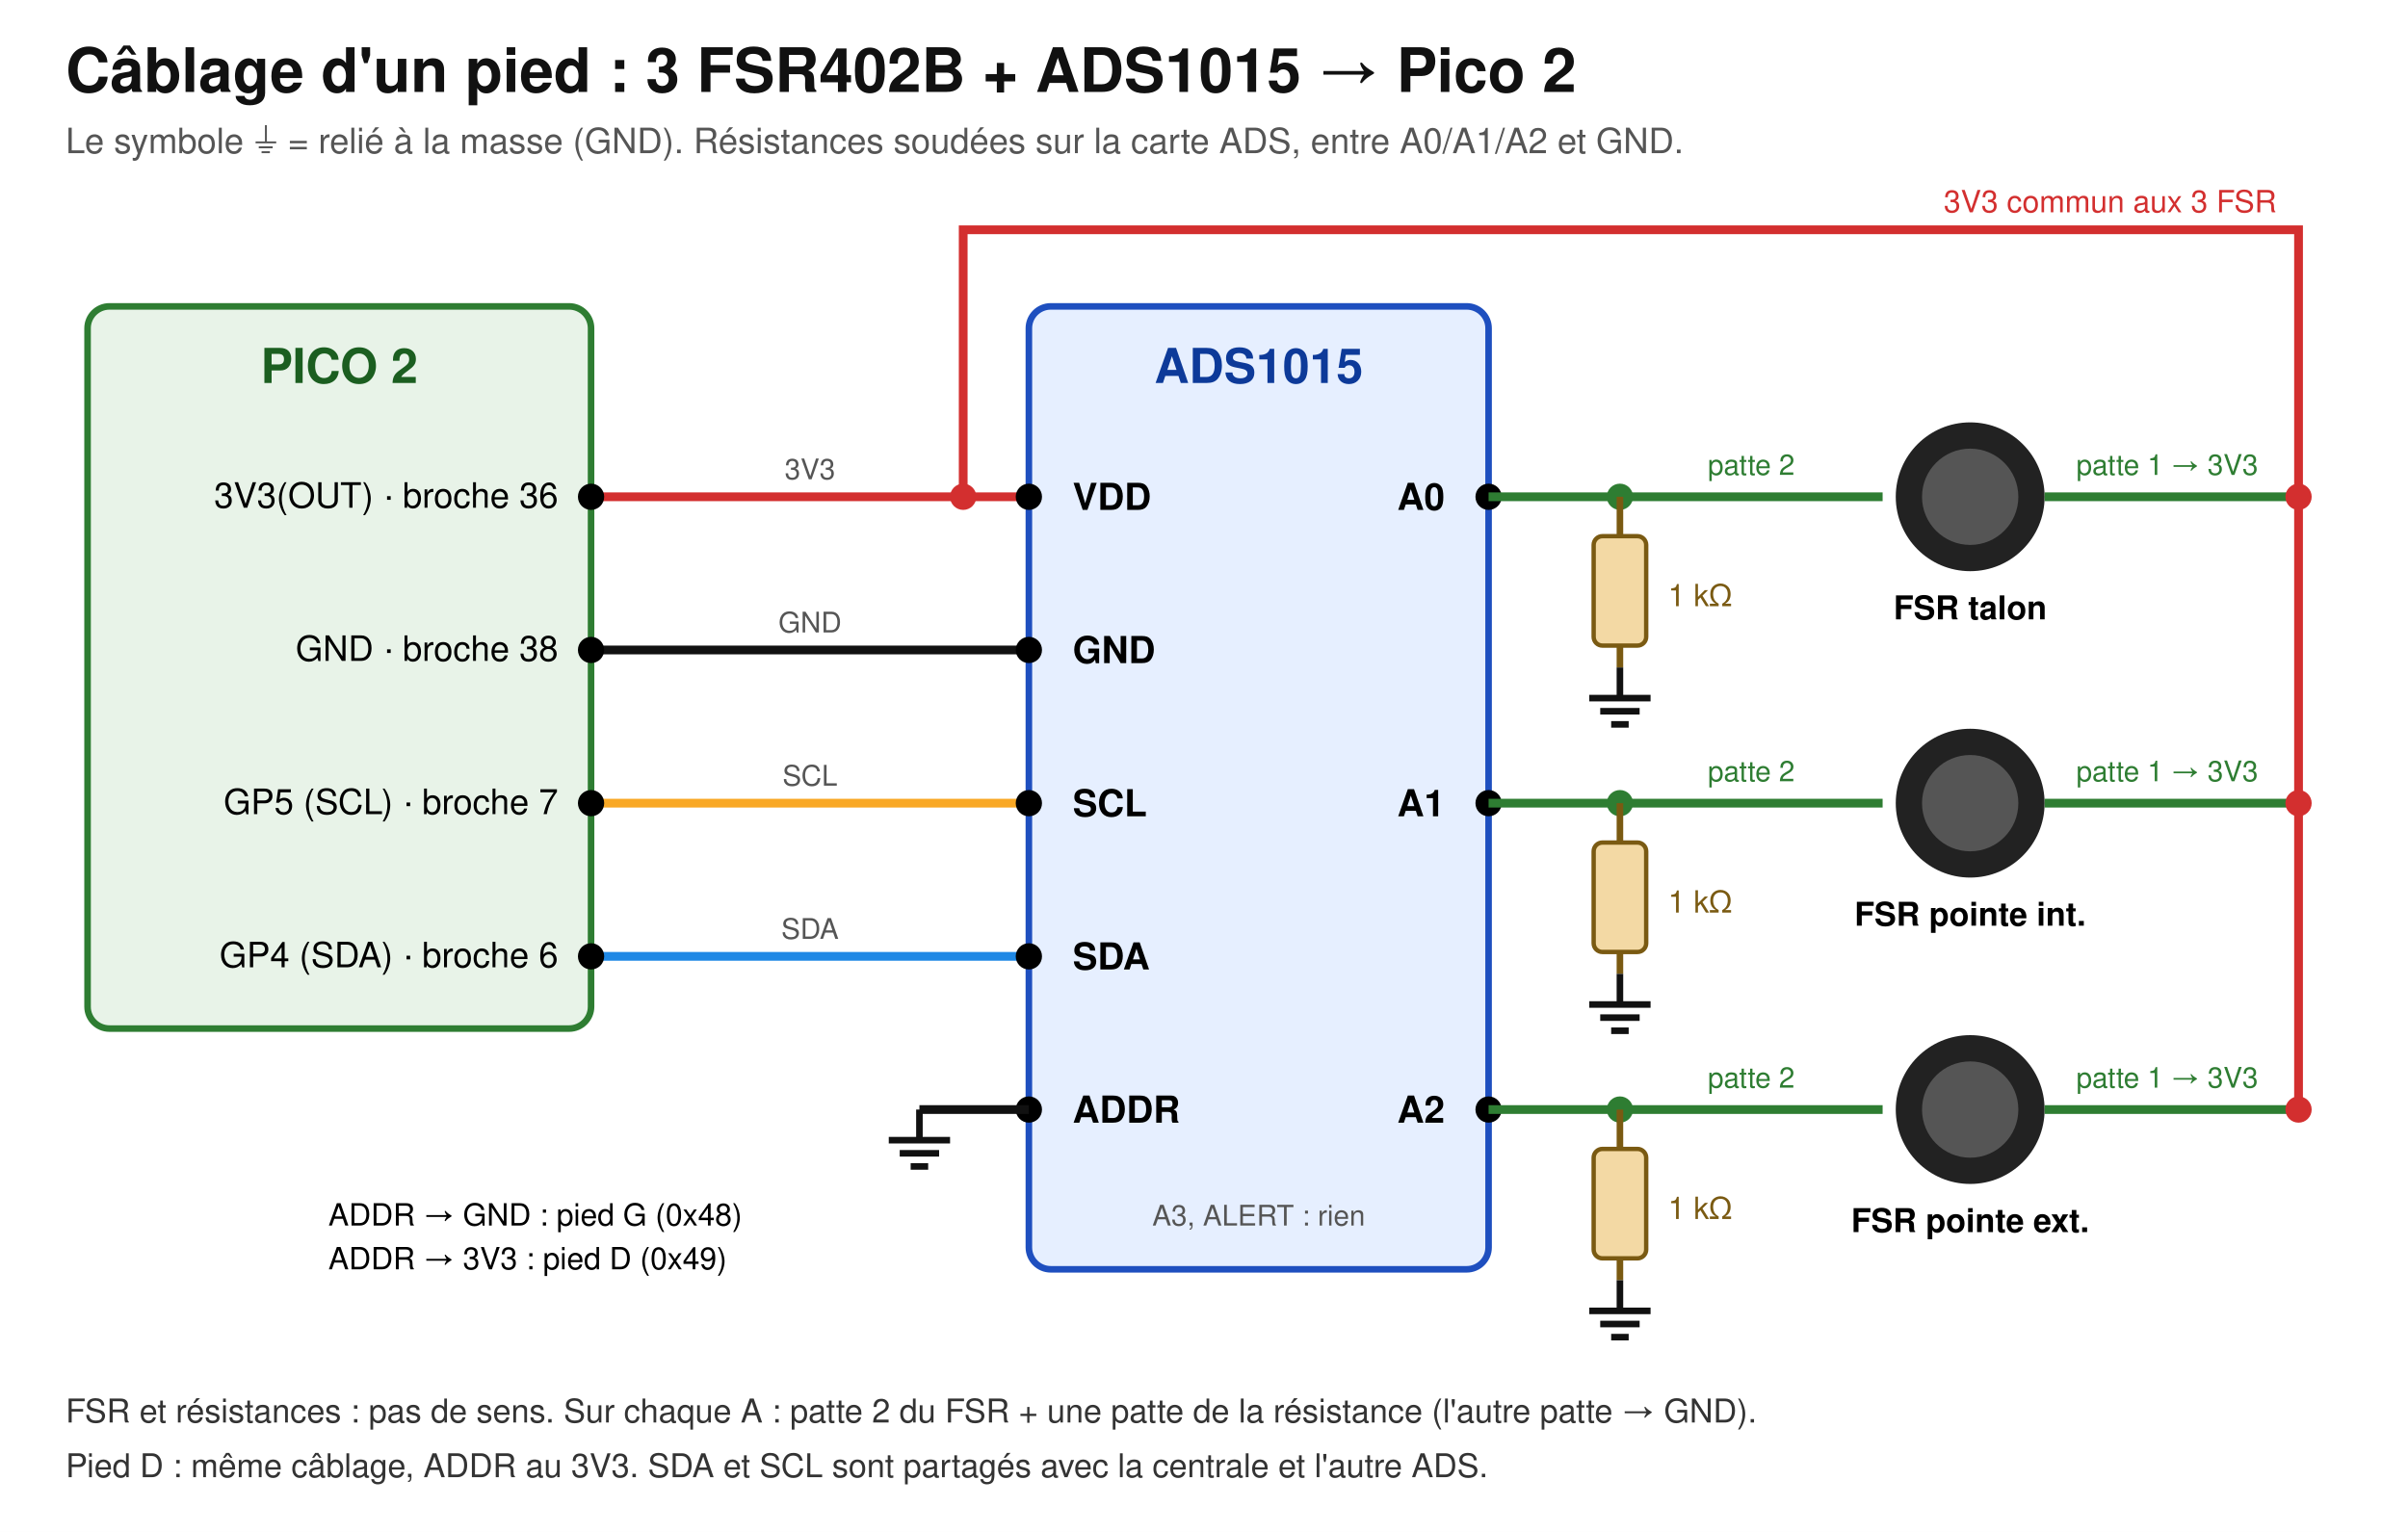
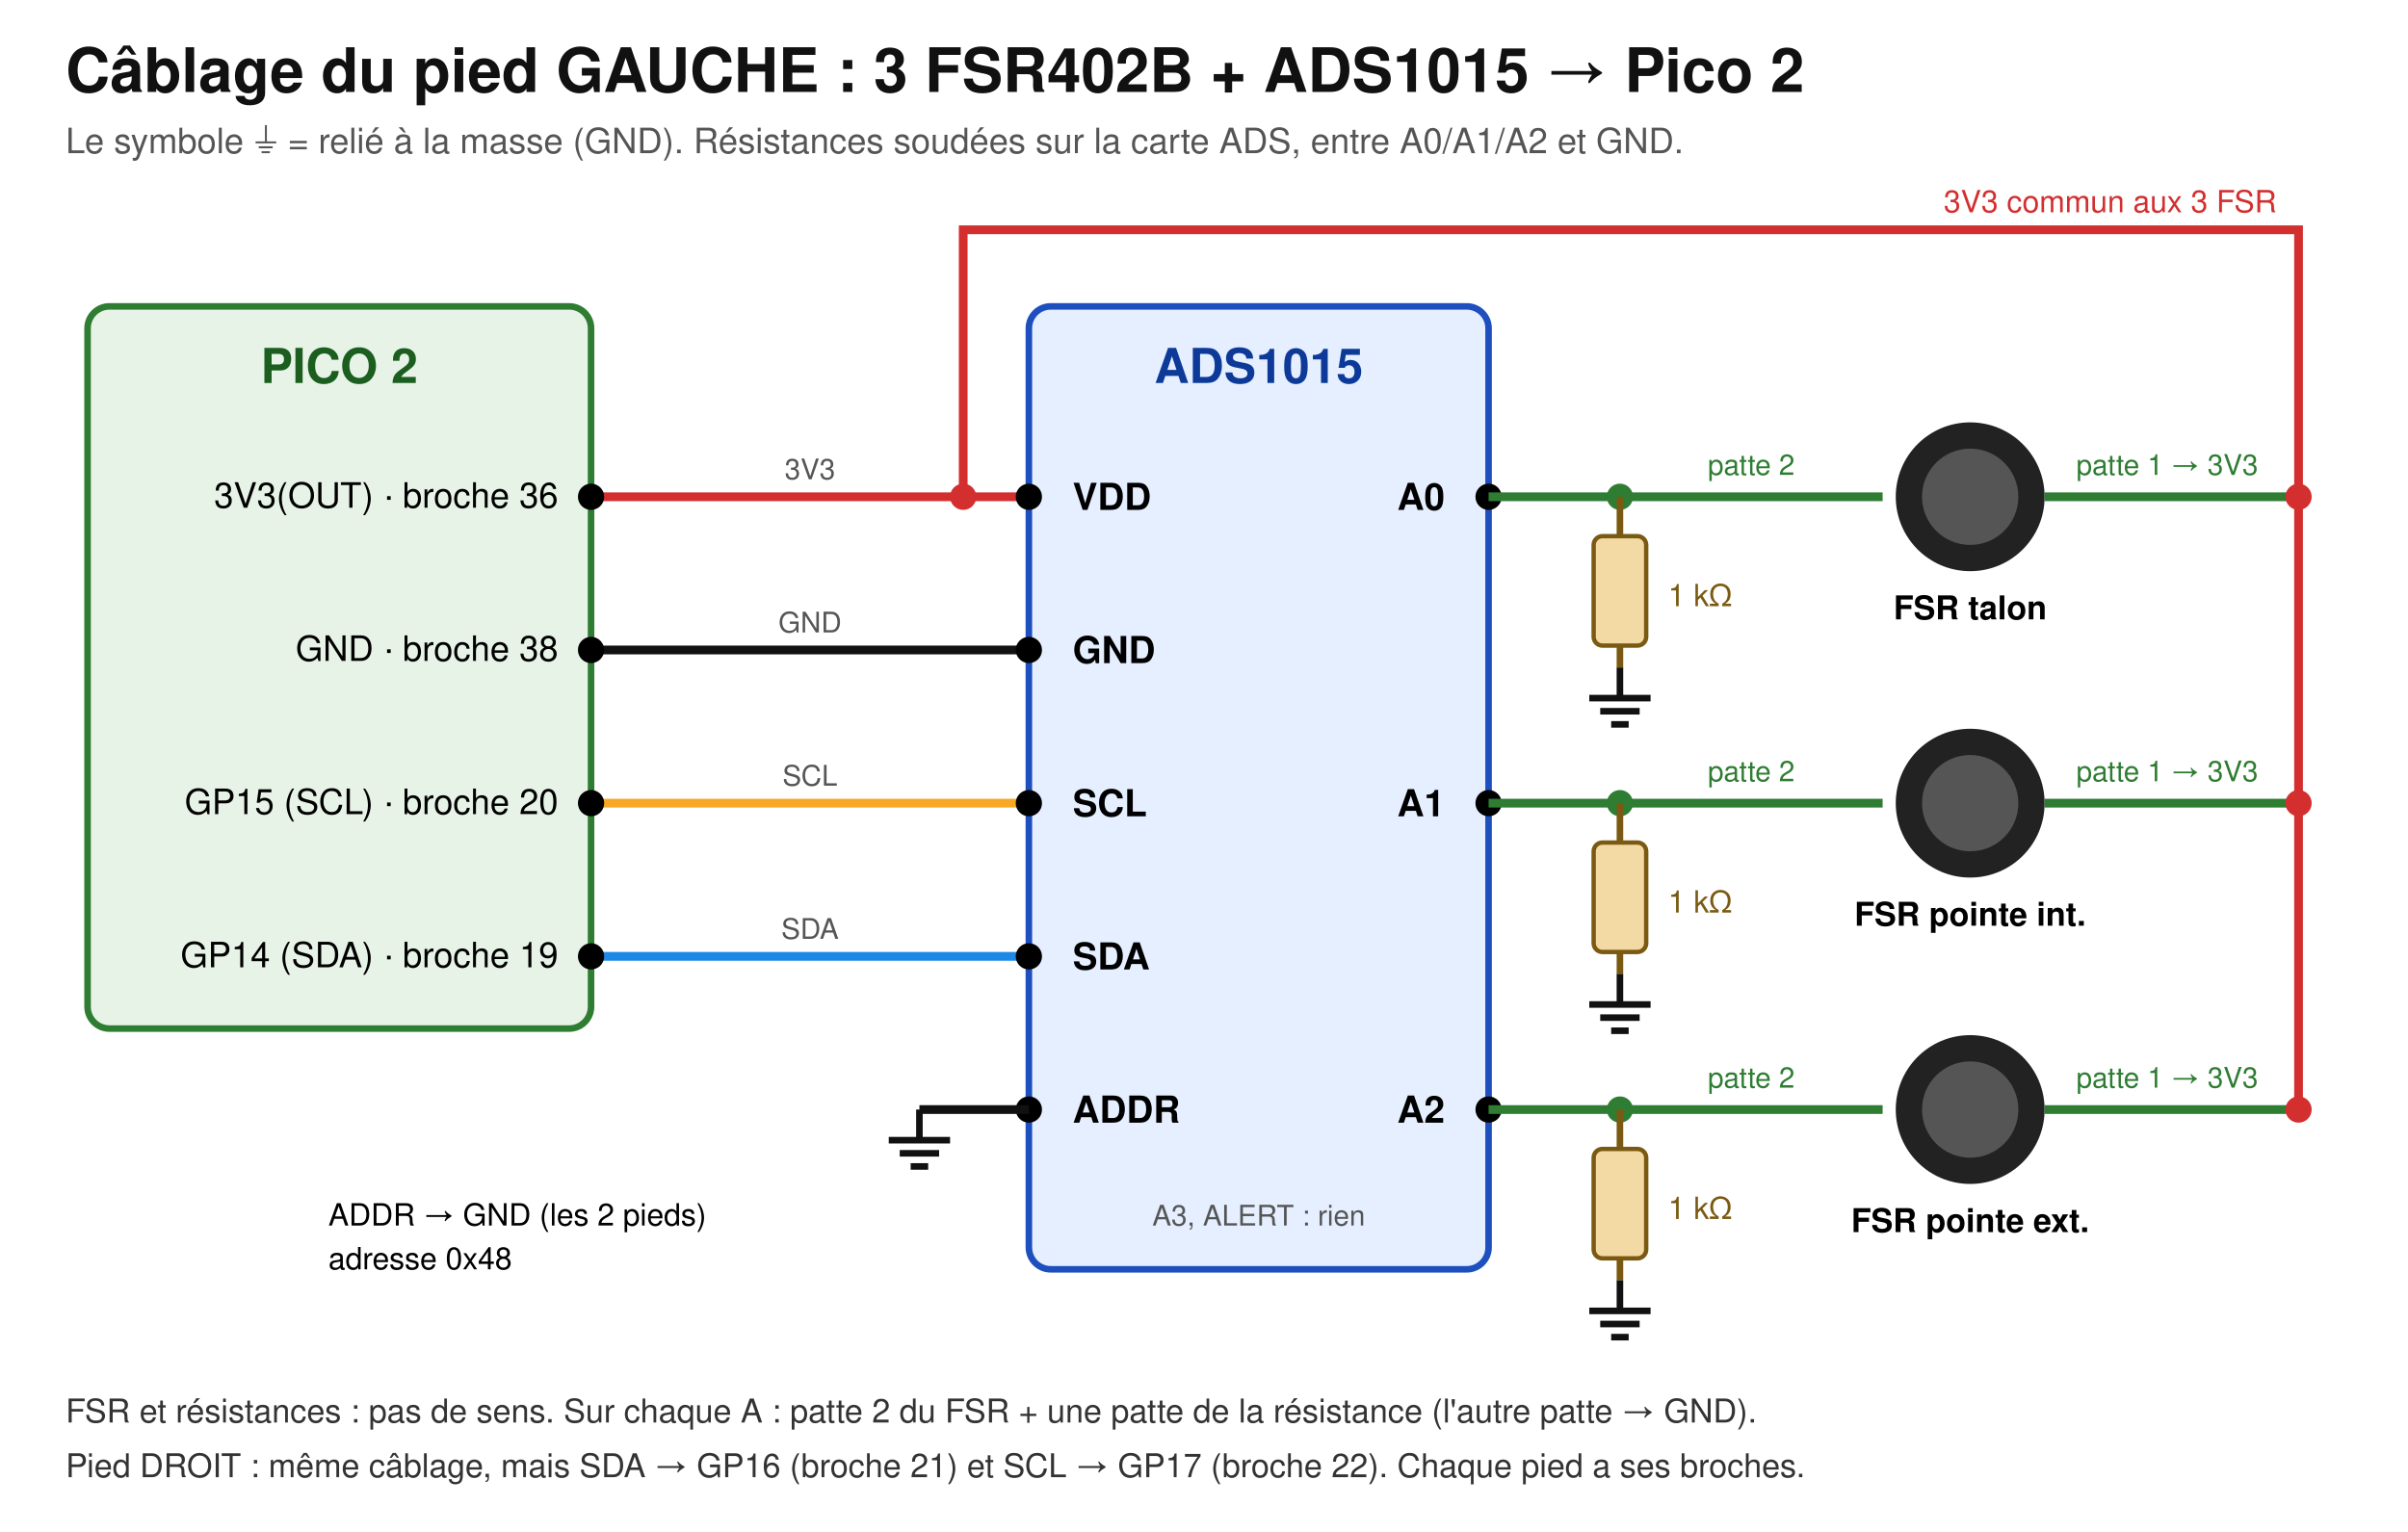
<svg xmlns="http://www.w3.org/2000/svg" viewBox="0 0 1100 700" font-family="Helvetica, Arial, sans-serif">
  <rect width="1100" height="700" fill="#fff" />
-   <text x="30" y="42" font-size="28" font-weight="700" fill="#111">Câblage d'un pied : 3 FSR402B + ADS1015 → Pico 2</text>
+   <text x="30" y="42" font-size="28" font-weight="700" fill="#111">Câblage du pied GAUCHE : 3 FSR402B + ADS1015 → Pico 2</text>
  <text x="30" y="70" font-size="16" fill="#555">Le symbole ⏚ = relié à la masse (GND). Résistances soudées sur la carte ADS, entre A0/A1/A2 et GND.</text>
  <rect x="40" y="140" width="230" height="330" rx="10" fill="#e8f3e8" stroke="#2e7d32" stroke-width="3" />
  <text x="155" y="175" font-size="22" font-weight="700" text-anchor="middle" fill="#1b5e20">PICO 2</text>
  <rect x="470" y="140" width="210" height="440" rx="10" fill="#e6efff" stroke="#1e4fbf" stroke-width="3" />
  <text x="575" y="175" font-size="22" font-weight="700" text-anchor="middle" fill="#0d3a99">ADS1015</text>
  <text x="255" y="232" font-size="16" text-anchor="end">3V3(OUT) · broche 36</text>
  <path d="M270 227 H470" stroke="#d32f2f" stroke-width="4" />
  <text x="370" y="219" font-size="13" fill="#555" text-anchor="middle">3V3</text>
  <circle cx="270" cy="227" r="6" />
  <circle cx="470" cy="227" r="6" />
  <text x="490" y="233" font-size="17" font-weight="600">VDD</text>
  <text x="255" y="302" font-size="16" text-anchor="end">GND · broche 38</text>
  <path d="M270 297 H470" stroke="#111" stroke-width="4" />
  <text x="370" y="289" font-size="13" fill="#555" text-anchor="middle">GND</text>
  <circle cx="270" cy="297" r="6" />
  <circle cx="470" cy="297" r="6" />
  <text x="490" y="303" font-size="17" font-weight="600">GND</text>
-   <text x="255" y="372" font-size="16" text-anchor="end">GP5 (SCL) · broche 7</text>
+   <text x="255" y="372" font-size="16" text-anchor="end">GP15 (SCL) · broche 20</text>
  <path d="M270 367 H470" stroke="#f9a825" stroke-width="4" />
  <text x="370" y="359" font-size="13" fill="#555" text-anchor="middle">SCL</text>
  <circle cx="270" cy="367" r="6" />
  <circle cx="470" cy="367" r="6" />
  <text x="490" y="373" font-size="17" font-weight="600">SCL</text>
-   <text x="255" y="442" font-size="16" text-anchor="end">GP4 (SDA) · broche 6</text>
+   <text x="255" y="442" font-size="16" text-anchor="end">GP14 (SDA) · broche 19</text>
  <path d="M270 437 H470" stroke="#1e88e5" stroke-width="4" />
  <text x="370" y="429" font-size="13" fill="#555" text-anchor="middle">SDA</text>
  <circle cx="270" cy="437" r="6" />
  <circle cx="470" cy="437" r="6" />
  <text x="490" y="443" font-size="17" font-weight="600">SDA</text>
  <text x="490" y="513" font-size="17" font-weight="600">ADDR</text>
  <circle cx="470" cy="507" r="6" />
  <path d="M470 507 H420" stroke="#111" stroke-width="4" />
  <path d="M420 507 v14 M406 521 h28 M411 527 h18 M416 533 h8" stroke="#111" stroke-width="3" fill="none" />
-   <text x="150" y="560" font-size="14">ADDR → GND : pied G (0x48)</text>
-   <text x="150" y="580" font-size="14">ADDR → 3V3 : pied D (0x49)</text>
+   <text x="150" y="560" font-size="14">ADDR → GND (les 2 pieds)</text>
+   <text x="150" y="580" font-size="14">adresse 0x48</text>
  <text x="575" y="560" font-size="13" fill="#555" text-anchor="middle">A3, ALERT : rien</text>
  <path d="M440 227 V105 H1050 V507" stroke="#d32f2f" stroke-width="4" fill="none" />
  <circle cx="440" cy="227" r="6" fill="#d32f2f" />
  <text x="1040" y="97" font-size="14" fill="#d32f2f" text-anchor="end">3V3 commun aux 3 FSR</text>
  <text x="660" y="233" font-size="17" font-weight="600" text-anchor="end">A0</text>
  <circle cx="680" cy="227" r="6" />
  <path d="M680 227 H860" stroke="#2e7d32" stroke-width="4" />
  <circle cx="740" cy="227" r="6" fill="#2e7d32" />
  <path d="M740 227 V245" stroke="#7a5a12" stroke-width="3" />
  <rect x="728" y="245" width="24" height="50" rx="4" fill="#f3d9a4" stroke="#7a5a12" stroke-width="2" />
  <path d="M740 295 V305" stroke="#7a5a12" stroke-width="3" />
  <path d="M740 305 v14 M726 319 h28 M731 325 h18 M736 331 h8" stroke="#111" stroke-width="3" fill="none" />
  <text x="762" y="277" font-size="14" fill="#7a5a12">1 kΩ</text>
  <circle cx="900" cy="227" r="34" fill="#222" />
  <circle cx="900" cy="227" r="22" fill="#555" />
  <path d="M934 227 H1050" stroke="#2e7d32" stroke-width="4" />
  <circle cx="1050" cy="227" r="6" fill="#d32f2f" />
  <text x="900" y="283" font-size="15" font-weight="700" text-anchor="middle">FSR talon</text>
  <text x="800" y="217" font-size="13" fill="#2e7d32" text-anchor="middle">patte 2</text>
  <text x="990" y="217" font-size="13" fill="#2e7d32" text-anchor="middle">patte 1 → 3V3</text>
  <text x="660" y="373" font-size="17" font-weight="600" text-anchor="end">A1</text>
  <circle cx="680" cy="367" r="6" />
  <path d="M680 367 H860" stroke="#2e7d32" stroke-width="4" />
  <circle cx="740" cy="367" r="6" fill="#2e7d32" />
  <path d="M740 367 V385" stroke="#7a5a12" stroke-width="3" />
  <rect x="728" y="385" width="24" height="50" rx="4" fill="#f3d9a4" stroke="#7a5a12" stroke-width="2" />
  <path d="M740 435 V445" stroke="#7a5a12" stroke-width="3" />
  <path d="M740 445 v14 M726 459 h28 M731 465 h18 M736 471 h8" stroke="#111" stroke-width="3" fill="none" />
  <text x="762" y="417" font-size="14" fill="#7a5a12">1 kΩ</text>
  <circle cx="900" cy="367" r="34" fill="#222" />
  <circle cx="900" cy="367" r="22" fill="#555" />
  <path d="M934 367 H1050" stroke="#2e7d32" stroke-width="4" />
  <circle cx="1050" cy="367" r="6" fill="#d32f2f" />
  <text x="900" y="423" font-size="15" font-weight="700" text-anchor="middle">FSR pointe int.</text>
  <text x="800" y="357" font-size="13" fill="#2e7d32" text-anchor="middle">patte 2</text>
  <text x="990" y="357" font-size="13" fill="#2e7d32" text-anchor="middle">patte 1 → 3V3</text>
  <text x="660" y="513" font-size="17" font-weight="600" text-anchor="end">A2</text>
  <circle cx="680" cy="507" r="6" />
  <path d="M680 507 H860" stroke="#2e7d32" stroke-width="4" />
  <circle cx="740" cy="507" r="6" fill="#2e7d32" />
  <path d="M740 507 V525" stroke="#7a5a12" stroke-width="3" />
  <rect x="728" y="525" width="24" height="50" rx="4" fill="#f3d9a4" stroke="#7a5a12" stroke-width="2" />
  <path d="M740 575 V585" stroke="#7a5a12" stroke-width="3" />
  <path d="M740 585 v14 M726 599 h28 M731 605 h18 M736 611 h8" stroke="#111" stroke-width="3" fill="none" />
  <text x="762" y="557" font-size="14" fill="#7a5a12">1 kΩ</text>
  <circle cx="900" cy="507" r="34" fill="#222" />
  <circle cx="900" cy="507" r="22" fill="#555" />
  <path d="M934 507 H1050" stroke="#2e7d32" stroke-width="4" />
  <circle cx="1050" cy="507" r="6" fill="#d32f2f" />
  <text x="900" y="563" font-size="15" font-weight="700" text-anchor="middle">FSR pointe ext.</text>
  <text x="800" y="497" font-size="13" fill="#2e7d32" text-anchor="middle">patte 2</text>
  <text x="990" y="497" font-size="13" fill="#2e7d32" text-anchor="middle">patte 1 → 3V3</text>
  <text x="30" y="650" font-size="15" fill="#333">FSR et résistances : pas de sens. Sur chaque A : patte 2 du FSR + une patte de la résistance (l'autre patte → GND).</text>
-   <text x="30" y="675" font-size="15" fill="#333">Pied D : même câblage, ADDR au 3V3. SDA et SCL sont partagés avec la centrale et l'autre ADS.</text>
+   <text x="30" y="675" font-size="15" fill="#333">Pied DROIT : même câblage, mais SDA → GP16 (broche 21) et SCL → GP17 (broche 22). Chaque pied a ses broches.</text>
</svg>
